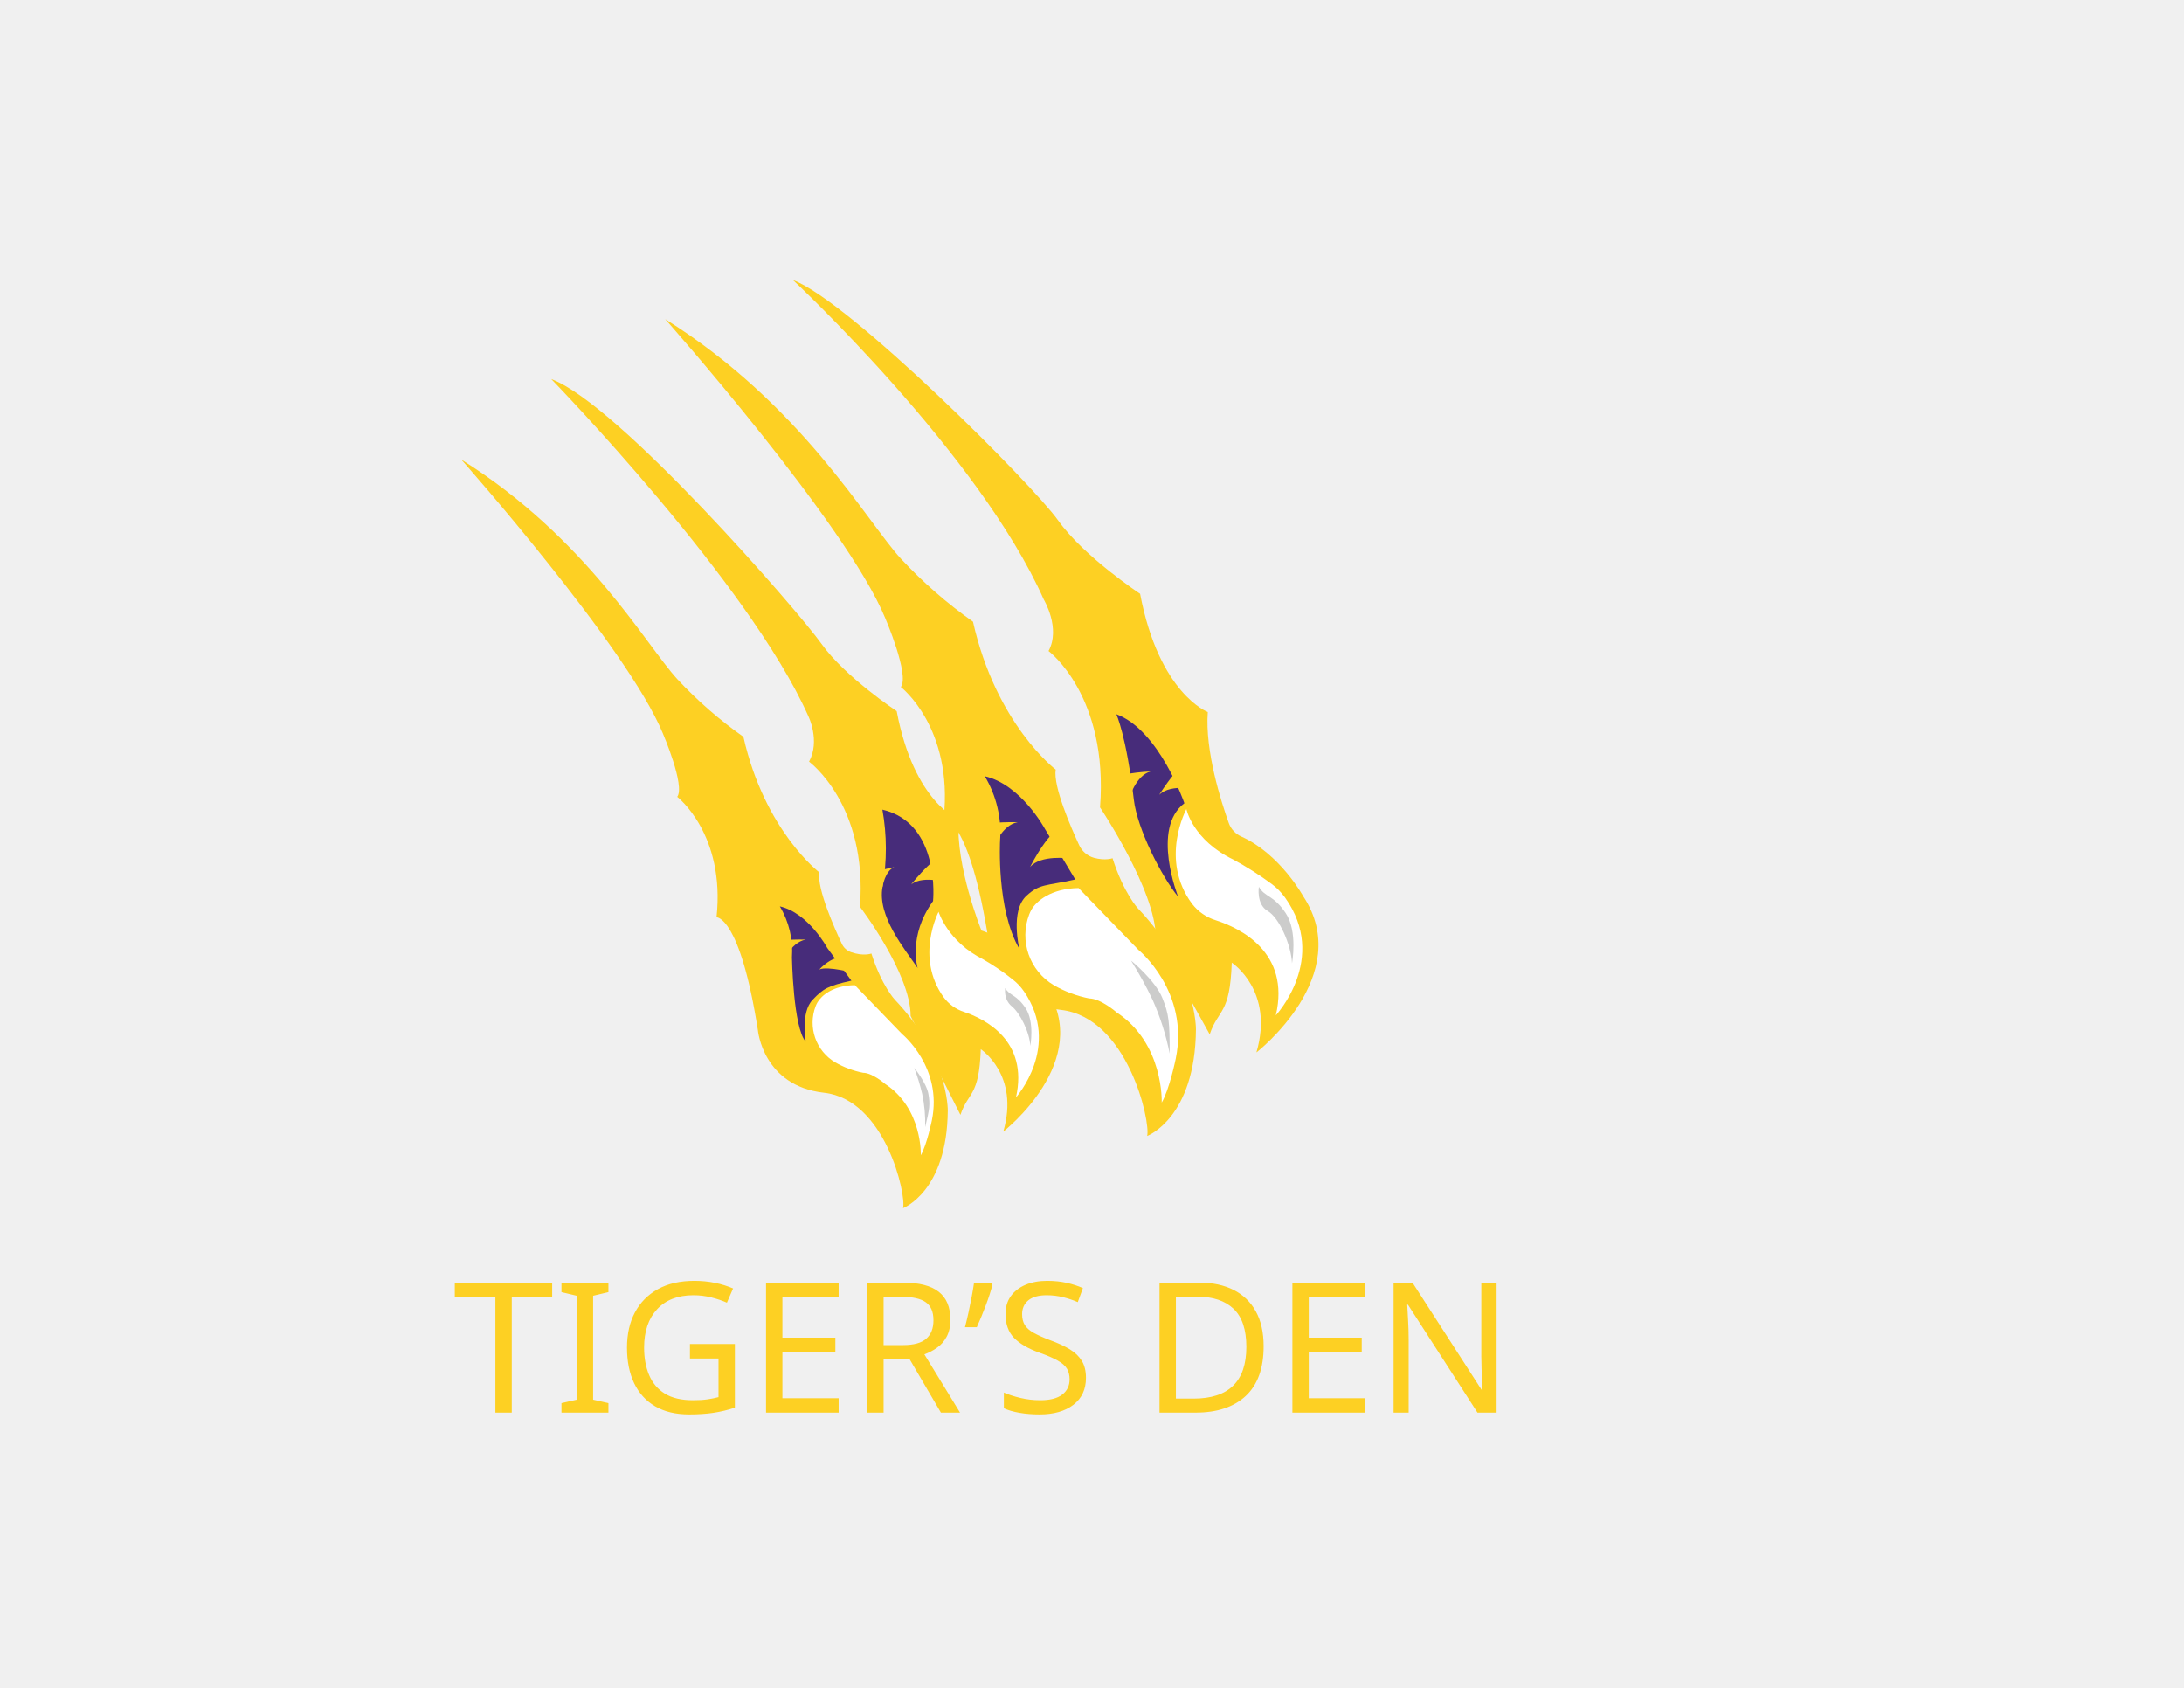
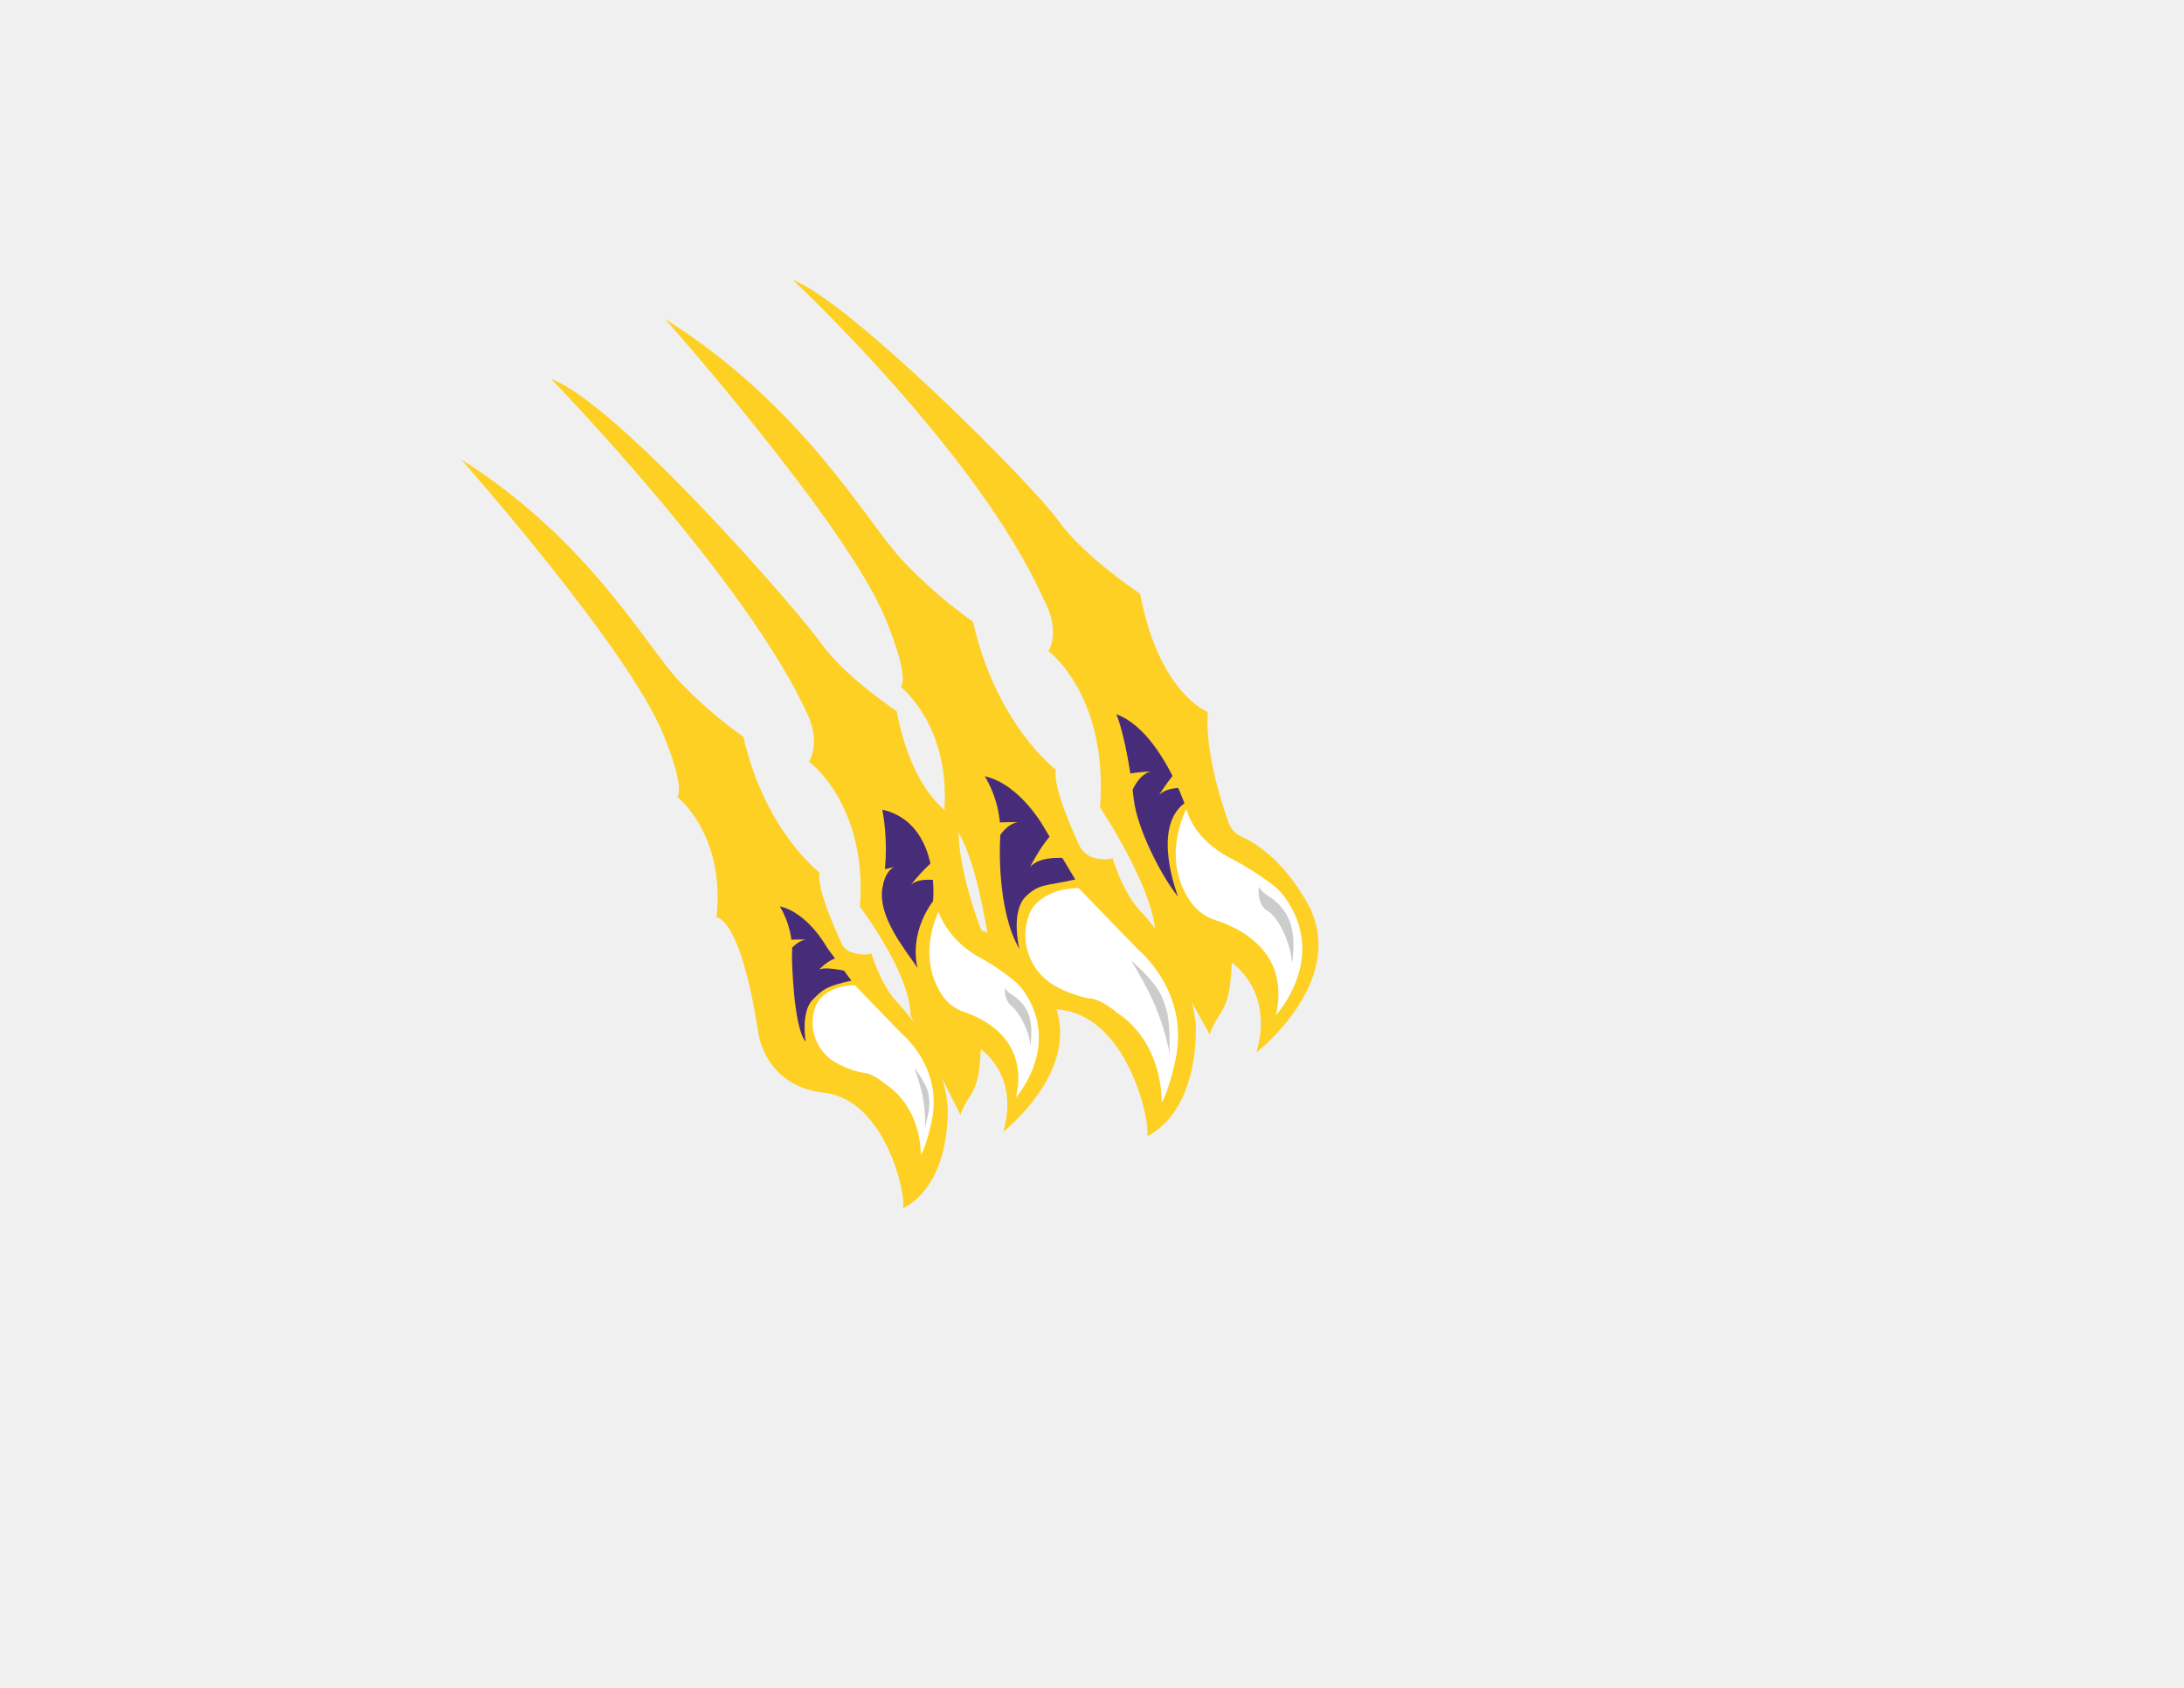
- <svg xmlns="http://www.w3.org/2000/svg" id="e456f069-58b9-4233-b098-d0db031e8dd5" data-name="Layer 1" viewBox="0 0 792 612">
+ <svg xmlns="http://www.w3.org/2000/svg" id="a0b12aed-fa45-426f-98fe-58ecefca417f" data-name="Layer 1" viewBox="0 0 792 612">
  <defs>
-     <style>.a6acc635-ccfa-4ba1-b234-7b96e0433293,.ad367a59-4971-470d-abae-68adcd458de1{fill:#fdd023;}.b884b19d-01e6-4492-a7d8-e90c410bcf0f{fill:#fff;}.a79cbf0a-737f-4418-bf99-61d4c260b73b{fill:#472c7a;}.a7400004-7100-4ef2-86cf-834d09504a0c{fill:#cccccb;}.a6acc635-ccfa-4ba1-b234-7b96e0433293{font-size:66px;font-family:DAGGERSQUARE;}</style>
+     <style>.a0a138d4-0e52-4ec8-87ff-4a74002b3561{fill:#fdd023;}.e9d75ea1-4dec-46da-8bac-58c3a65b7c5a{fill:#fff;}.b696cc08-fa1b-42c8-b979-50f97617d02b{fill:#472c7a;}.a70d920e-734a-4376-840a-0d2825e8c619{fill:#cccccb;}</style>
  </defs>
-   <path class="ad367a59-4971-470d-abae-68adcd458de1" d="M455.62,381.62s36-28,16.94-56.7c0,0-8.39-15.3-22.4-21.59a8.47,8.47,0,0,1-4.54-4.84c-2.77-7.7-8.7-26.17-7.63-40.31,0,0-17.64-6.57-24.55-42.88,0,0-20.4-13.48-29.74-26.62S308,109.15,287.57,101.54c0,0,67.43,62.94,90.94,115.84,0,0,6.23,10.37,1.73,18.67,0,0,21.79,16.25,18.67,56.71,0,0,20.21,30.12,20.21,47.06l19.56,35.23c3.16-9.34,7.36-7,8-26C446.72,349.09,462.19,359.15,455.62,381.62Z" />
-   <path class="ad367a59-4971-470d-abae-68adcd458de1" d="M416,411.9s17.42-6.53,17.69-38.65c0,0,.28-21.51-21-43.83,0,0-5.17-5.45-9.25-18.24,0,0-2.52,1-6.77-.15a8.46,8.46,0,0,1-5.37-4.67c-3-6.51-9.43-21.24-8.46-27.31,0,0-21.6-16.33-30-53.63a168.1,168.1,0,0,1-26.16-22.86c-12.5-13.61-35.91-55.81-85.45-86.85,0,0,65.6,74.05,79.76,108.35,0,0,8.93,20.69,5.69,25.05,0,0,19.08,14.7,15.54,47.64,0,0,9.26-.55,16.34,44.65,0,0,1.9,22.05,26.13,24.77S417.32,406.73,416,411.9Z" />
-   <path class="ad367a59-4971-470d-abae-68adcd458de1" d="M363.83,410.31s33-25.67,15.53-52c0,0-8.87-16.16-23.45-20.91,0,0-9.51-23.46-8.24-40.25,0,0-16.17-6-22.5-39.3,0,0-18.7-12.36-27.26-24.4s-73.81-87.1-98-96c0,0,71.69,73.77,93.24,122.26,0,0,4.37,8.86.25,16.46,0,0,21.3,15.55,18.45,52.63,0,0,18.38,24.08,18.38,39.61l18.06,35.82c2.9-8.57,6.75-6.38,7.38-23.8C355.68,380.49,369.85,389.71,363.83,410.31Z" />
-   <path class="ad367a59-4971-470d-abae-68adcd458de1" d="M327.48,438.06s16-6,16.22-35.43c0,0,.25-19.71-19.22-40.17,0,0-4.74-5-8.48-16.72,0,0-2.81,1.12-7.45-.52a5.86,5.86,0,0,1-3.27-3c-2.55-5.41-9.09-20.05-8.15-25.89,0,0-19.8-15-27.54-49.16a154.35,154.35,0,0,1-24-20.95c-11.45-12.48-32.91-51.15-78.32-79.6,0,0,60.13,67.87,73.11,99.31,0,0,8.18,19,5.21,23,0,0,17.49,13.48,14.25,43.67,0,0,8.48-.5,15,40.92,0,0,1.75,20.21,24,22.7S328.73,433.32,327.48,438.06Z" />
-   <path class="b884b19d-01e6-4492-a7d8-e90c410bcf0f" d="M340.36,330.61s-8.59,16.43,1.8,30.94a14.83,14.83,0,0,0,7.42,5.36c7.48,2.5,23.5,10.37,18.85,31,0,0,16.57-18.51,2.91-38.42a19.65,19.65,0,0,0-4.26-4.47,82.37,82.37,0,0,0-10.58-7.19C343.66,341.43,340.36,330.61,340.36,330.61Z" />
-   <path class="a79cbf0a-737f-4418-bf99-61d4c260b73b" d="M338.36,326.73s2.89-28.23-18.37-33.16a80.33,80.33,0,0,1,.06,28c-2,10.56,8,22.49,12.72,29.42C332.77,351,329.14,339.48,338.36,326.73Z" />
-   <path class="b884b19d-01e6-4492-a7d8-e90c410bcf0f" d="M430.23,293.36s-9.93,18.25,2.07,34.37a17.21,17.21,0,0,0,8.59,5.95c8.63,2.77,27.15,11.51,21.77,34.47,0,0,19.16-20.56,3.37-42.66a22.26,22.26,0,0,0-4.92-5,118.9,118.9,0,0,0-13.79-8.78C432.48,304.59,430.23,293.36,430.23,293.36Z" />
-   <path class="a79cbf0a-737f-4418-bf99-61d4c260b73b" d="M429.5,291.25s-9.13-26.59-24.68-32.28c0,0,3.65,7.78,6.35,31,1.24,10.6,10.12,28,16.07,35.19C427.24,325.16,417.37,300.36,429.5,291.25Z" />
-   <path class="b884b19d-01e6-4492-a7d8-e90c410bcf0f" d="M391.13,322l21.7,22.41s18.57,15.07,13.54,39.46c0,0-2.27,11.13-5.09,15.92,0,0,.85-21.42-16.34-32.69,0,0-5.78-5.08-10-5.08a41.91,41.91,0,0,1-12.78-4.79,21.08,21.08,0,0,1-8.94-25.66,14.06,14.06,0,0,1,.87-1.82C375.87,326.74,381.12,322.16,391.13,322Z" />
-   <path class="a79cbf0a-737f-4418-bf99-61d4c260b73b" d="M389.93,318.9l-11.06-18.44s-8.69-16.06-21.75-19a39.78,39.78,0,0,1,5.54,23.39s-1.37,24.92,7,39.2c0,0-3.43-13.78,2.59-19.26C377.05,320.37,379.22,321.29,389.93,318.9Z" />
-   <path class="b884b19d-01e6-4492-a7d8-e90c410bcf0f" d="M310,357.21,327.19,375s14.72,12,10.73,31.27c0,0-1.8,8.83-4,12.62,0,0,.67-17-13-25.91,0,0-4.57-4-7.92-4a33.21,33.21,0,0,1-10.14-3.79,16.72,16.72,0,0,1-7.08-20.34,9.21,9.21,0,0,1,.69-1.44C297.9,361,302.06,357.32,310,357.21Z" />
-   <path class="a79cbf0a-737f-4418-bf99-61d4c260b73b" d="M308.75,355.58,300,343.72S293.15,331,282.8,328.65a31.6,31.6,0,0,1,4.39,18.54s.45,25.49,5,30.51c0,0-1.92-10.53,2.47-15.16C298.63,358.38,300.26,357.48,308.75,355.58Z" />
-   <path class="ad367a59-4971-470d-abae-68adcd458de1" d="M434.83,286.3s-10.26-2.34-14.46,1.91c0,0,8.93-14.71,14.2-13.46S434.83,286.3,434.83,286.3Z" />
-   <path class="ad367a59-4971-470d-abae-68adcd458de1" d="M387.77,311.27s-10.42-1.45-14.24,3.13c0,0,7.64-15.42,13-14.62S387.77,311.27,387.77,311.27Z" />
-   <path class="ad367a59-4971-470d-abae-68adcd458de1" d="M360.18,307.43s3.12-8.33,8.87-9.31c0,0-17.13-.56-18.69,3.75S360.18,307.43,360.18,307.43Z" />
-   <path class="ad367a59-4971-470d-abae-68adcd458de1" d="M345,320.47s-9.92-3.5-14.58.23c0,0,10.57-13.58,15.66-11.73S345,320.47,345,320.47Z" />
-   <path class="ad367a59-4971-470d-abae-68adcd458de1" d="M409.41,289.63s2.47-8.53,7.88-9.92c0,0-16.31.67-17.54,5.07S409.41,289.63,409.41,289.63Z" />
-   <path class="ad367a59-4971-470d-abae-68adcd458de1" d="M283.35,350s3.11-8.33,8.86-9.31c0,0-17.13-.56-18.68,3.75S283.35,350,283.35,350Z" />
-   <path class="ad367a59-4971-470d-abae-68adcd458de1" d="M320.05,321.53s.87-5.75,4.24-7.11c0,0-10.47,1.83-10.88,4.79S320.05,321.53,320.05,321.53Z" />
-   <path class="ad367a59-4971-470d-abae-68adcd458de1" d="M310.11,352.88s-10.05-2.73-13-1.34c0,0,4.94-5.71,10.11-4.28S310.11,352.88,310.11,352.88Z" />
-   <path class="a7400004-7100-4ef2-86cf-834d09504a0c" d="M468.53,349.28s2.17-11.51-2.3-18.2-7.51-5.66-9.72-9.54c0,0-1,6.34,3.19,8.77S468.23,342.63,468.53,349.28Z" />
-   <path class="a7400004-7100-4ef2-86cf-834d09504a0c" d="M373.62,379.26s1.65-8.71-1.74-13.77-5.68-4.29-7.36-7.23c0,0-.71,4.11,2.42,6.65C369.78,367.2,373.4,374.23,373.62,379.26Z" />
-   <path class="a7400004-7100-4ef2-86cf-834d09504a0c" d="M410.15,348.3s8.74,7.08,11.35,13.54c2.4,5.92,2.67,8.59,2.67,20.18A91.62,91.62,0,0,0,418,362.59,137.38,137.38,0,0,0,410.15,348.3Z" />
-   <path class="a7400004-7100-4ef2-86cf-834d09504a0c" d="M331.55,387.21s4.42,5.4,5.13,9.5c.65,3.76.44,5.33-1.19,12a51,51,0,0,0-1.07-12.08A79,79,0,0,0,331.55,387.21Z" />
-   <text class="a6acc635-ccfa-4ba1-b234-7b96e0433293" transform="translate(164.27 512.2)">TIGER’S DEN</text>
+   <path class="a0a138d4-0e52-4ec8-87ff-4a74002b3561" d="M455.62,381.62s36-28,16.94-56.7c0,0-8.39-15.3-22.4-21.59a8.47,8.47,0,0,1-4.54-4.84c-2.77-7.7-8.7-26.17-7.63-40.31,0,0-17.64-6.57-24.55-42.88,0,0-20.4-13.48-29.74-26.62S308,109.15,287.57,101.54c0,0,67.43,62.94,90.94,115.84,0,0,6.23,10.37,1.73,18.67,0,0,21.79,16.25,18.67,56.71,0,0,20.21,30.12,20.21,47.06l19.56,35.23c3.16-9.34,7.36-7,8-26C446.72,349.09,462.19,359.15,455.62,381.62Z" />
+   <path class="a0a138d4-0e52-4ec8-87ff-4a74002b3561" d="M416,411.9s17.42-6.53,17.69-38.65c0,0,.28-21.51-21-43.83,0,0-5.17-5.45-9.25-18.24,0,0-2.52,1-6.77-.15a8.46,8.46,0,0,1-5.37-4.67c-3-6.51-9.43-21.24-8.46-27.31,0,0-21.6-16.33-30-53.63a168.1,168.1,0,0,1-26.16-22.86c-12.5-13.61-35.91-55.81-85.45-86.85,0,0,65.6,74.05,79.76,108.35,0,0,8.93,20.69,5.69,25.05,0,0,19.08,14.7,15.54,47.64,0,0,9.26-.55,16.34,44.65,0,0,1.9,22.05,26.13,24.77S417.32,406.73,416,411.9Z" />
+   <path class="a0a138d4-0e52-4ec8-87ff-4a74002b3561" d="M363.83,410.31s33-25.67,15.53-52c0,0-8.87-16.16-23.45-20.91,0,0-9.51-23.46-8.24-40.25,0,0-16.17-6-22.5-39.3,0,0-18.7-12.36-27.26-24.4s-73.81-87.1-98-96c0,0,71.69,73.77,93.24,122.26,0,0,4.37,8.86.25,16.46,0,0,21.3,15.55,18.45,52.63,0,0,18.38,24.08,18.38,39.61l18.06,35.82c2.9-8.57,6.75-6.38,7.38-23.8C355.68,380.49,369.85,389.71,363.83,410.31Z" />
+   <path class="a0a138d4-0e52-4ec8-87ff-4a74002b3561" d="M327.48,438.06s16-6,16.22-35.43c0,0,.25-19.71-19.22-40.17,0,0-4.74-5-8.48-16.72,0,0-2.81,1.12-7.45-.52a5.86,5.86,0,0,1-3.27-3c-2.55-5.41-9.09-20.05-8.15-25.89,0,0-19.8-15-27.54-49.16a154.35,154.35,0,0,1-24-20.95c-11.45-12.48-32.91-51.15-78.32-79.6,0,0,60.13,67.87,73.11,99.31,0,0,8.18,19,5.21,23,0,0,17.49,13.48,14.25,43.67,0,0,8.48-.5,15,40.92,0,0,1.75,20.21,24,22.7S328.73,433.32,327.48,438.06Z" />
+   <path class="e9d75ea1-4dec-46da-8bac-58c3a65b7c5a" d="M340.36,330.61s-8.59,16.43,1.8,30.94a14.83,14.83,0,0,0,7.42,5.36c7.48,2.5,23.5,10.37,18.85,31,0,0,16.57-18.51,2.91-38.42a19.65,19.65,0,0,0-4.26-4.47,82.37,82.37,0,0,0-10.58-7.19C343.66,341.43,340.36,330.61,340.36,330.61Z" />
+   <path class="b696cc08-fa1b-42c8-b979-50f97617d02b" d="M338.36,326.73s2.89-28.23-18.37-33.16a80.33,80.33,0,0,1,.06,28c-2,10.56,8,22.49,12.72,29.42C332.77,351,329.14,339.48,338.36,326.73Z" />
+   <path class="e9d75ea1-4dec-46da-8bac-58c3a65b7c5a" d="M430.23,293.36s-9.93,18.25,2.07,34.37a17.21,17.21,0,0,0,8.59,5.95c8.63,2.77,27.15,11.51,21.77,34.47,0,0,19.16-20.56,3.37-42.66a22.26,22.26,0,0,0-4.92-5,118.9,118.9,0,0,0-13.79-8.78C432.48,304.59,430.23,293.36,430.23,293.36Z" />
+   <path class="b696cc08-fa1b-42c8-b979-50f97617d02b" d="M429.5,291.25s-9.13-26.59-24.68-32.28c0,0,3.65,7.78,6.35,31,1.24,10.6,10.12,28,16.07,35.19C427.24,325.16,417.37,300.36,429.5,291.25Z" />
+   <path class="e9d75ea1-4dec-46da-8bac-58c3a65b7c5a" d="M391.13,322l21.7,22.41s18.57,15.07,13.54,39.46c0,0-2.27,11.13-5.09,15.92,0,0,.85-21.42-16.34-32.69,0,0-5.78-5.08-10-5.08a41.91,41.91,0,0,1-12.78-4.79,21.08,21.08,0,0,1-8.94-25.66,14.06,14.06,0,0,1,.87-1.82C375.87,326.74,381.12,322.16,391.13,322Z" />
+   <path class="b696cc08-fa1b-42c8-b979-50f97617d02b" d="M389.93,318.9l-11.06-18.44s-8.69-16.06-21.75-19a39.78,39.78,0,0,1,5.54,23.39s-1.37,24.92,7,39.2c0,0-3.43-13.78,2.59-19.26C377.05,320.37,379.22,321.29,389.93,318.9Z" />
+   <path class="e9d75ea1-4dec-46da-8bac-58c3a65b7c5a" d="M310,357.21,327.19,375s14.72,12,10.73,31.27c0,0-1.8,8.83-4,12.62,0,0,.67-17-13-25.91,0,0-4.57-4-7.92-4a33.21,33.21,0,0,1-10.14-3.79,16.72,16.72,0,0,1-7.08-20.34,9.21,9.21,0,0,1,.69-1.44C297.9,361,302.06,357.32,310,357.21Z" />
+   <path class="b696cc08-fa1b-42c8-b979-50f97617d02b" d="M308.75,355.58,300,343.72S293.15,331,282.8,328.65a31.6,31.6,0,0,1,4.39,18.54s.45,25.49,5,30.51c0,0-1.92-10.53,2.47-15.16C298.63,358.38,300.26,357.48,308.75,355.58Z" />
+   <path class="a0a138d4-0e52-4ec8-87ff-4a74002b3561" d="M434.83,286.3s-10.26-2.34-14.46,1.91c0,0,8.93-14.71,14.2-13.46S434.83,286.3,434.83,286.3Z" />
+   <path class="a0a138d4-0e52-4ec8-87ff-4a74002b3561" d="M387.77,311.27s-10.42-1.45-14.24,3.13c0,0,7.64-15.42,13-14.62S387.77,311.27,387.77,311.27Z" />
+   <path class="a0a138d4-0e52-4ec8-87ff-4a74002b3561" d="M360.18,307.43s3.12-8.33,8.87-9.31c0,0-17.13-.56-18.69,3.75S360.18,307.43,360.18,307.43Z" />
+   <path class="a0a138d4-0e52-4ec8-87ff-4a74002b3561" d="M345,320.47s-9.92-3.5-14.58.23c0,0,10.57-13.58,15.66-11.73S345,320.47,345,320.47Z" />
+   <path class="a0a138d4-0e52-4ec8-87ff-4a74002b3561" d="M409.41,289.63s2.47-8.53,7.88-9.92c0,0-16.31.67-17.54,5.07S409.41,289.63,409.41,289.63Z" />
+   <path class="a0a138d4-0e52-4ec8-87ff-4a74002b3561" d="M283.35,350s3.11-8.33,8.86-9.31c0,0-17.13-.56-18.68,3.75S283.35,350,283.35,350Z" />
+   <path class="a0a138d4-0e52-4ec8-87ff-4a74002b3561" d="M320.05,321.53s.87-5.75,4.24-7.11c0,0-10.47,1.83-10.88,4.79S320.05,321.53,320.05,321.53Z" />
+   <path class="a0a138d4-0e52-4ec8-87ff-4a74002b3561" d="M310.11,352.88s-10.05-2.73-13-1.34c0,0,4.94-5.71,10.11-4.28S310.11,352.88,310.11,352.88Z" />
+   <path class="a70d920e-734a-4376-840a-0d2825e8c619" d="M468.53,349.28s2.17-11.51-2.3-18.2-7.51-5.66-9.72-9.54c0,0-1,6.34,3.19,8.77S468.23,342.63,468.53,349.28Z" />
+   <path class="a70d920e-734a-4376-840a-0d2825e8c619" d="M373.62,379.26s1.65-8.71-1.74-13.77-5.68-4.29-7.36-7.23c0,0-.71,4.11,2.42,6.65C369.78,367.2,373.4,374.23,373.62,379.26Z" />
+   <path class="a70d920e-734a-4376-840a-0d2825e8c619" d="M410.15,348.3s8.74,7.08,11.35,13.54c2.4,5.92,2.67,8.59,2.67,20.18A91.62,91.62,0,0,0,418,362.59,137.38,137.38,0,0,0,410.15,348.3Z" />
+   <path class="a70d920e-734a-4376-840a-0d2825e8c619" d="M331.55,387.21s4.42,5.4,5.13,9.5c.65,3.76.44,5.33-1.19,12a51,51,0,0,0-1.07-12.08A79,79,0,0,0,331.55,387.21Z" />
</svg>
